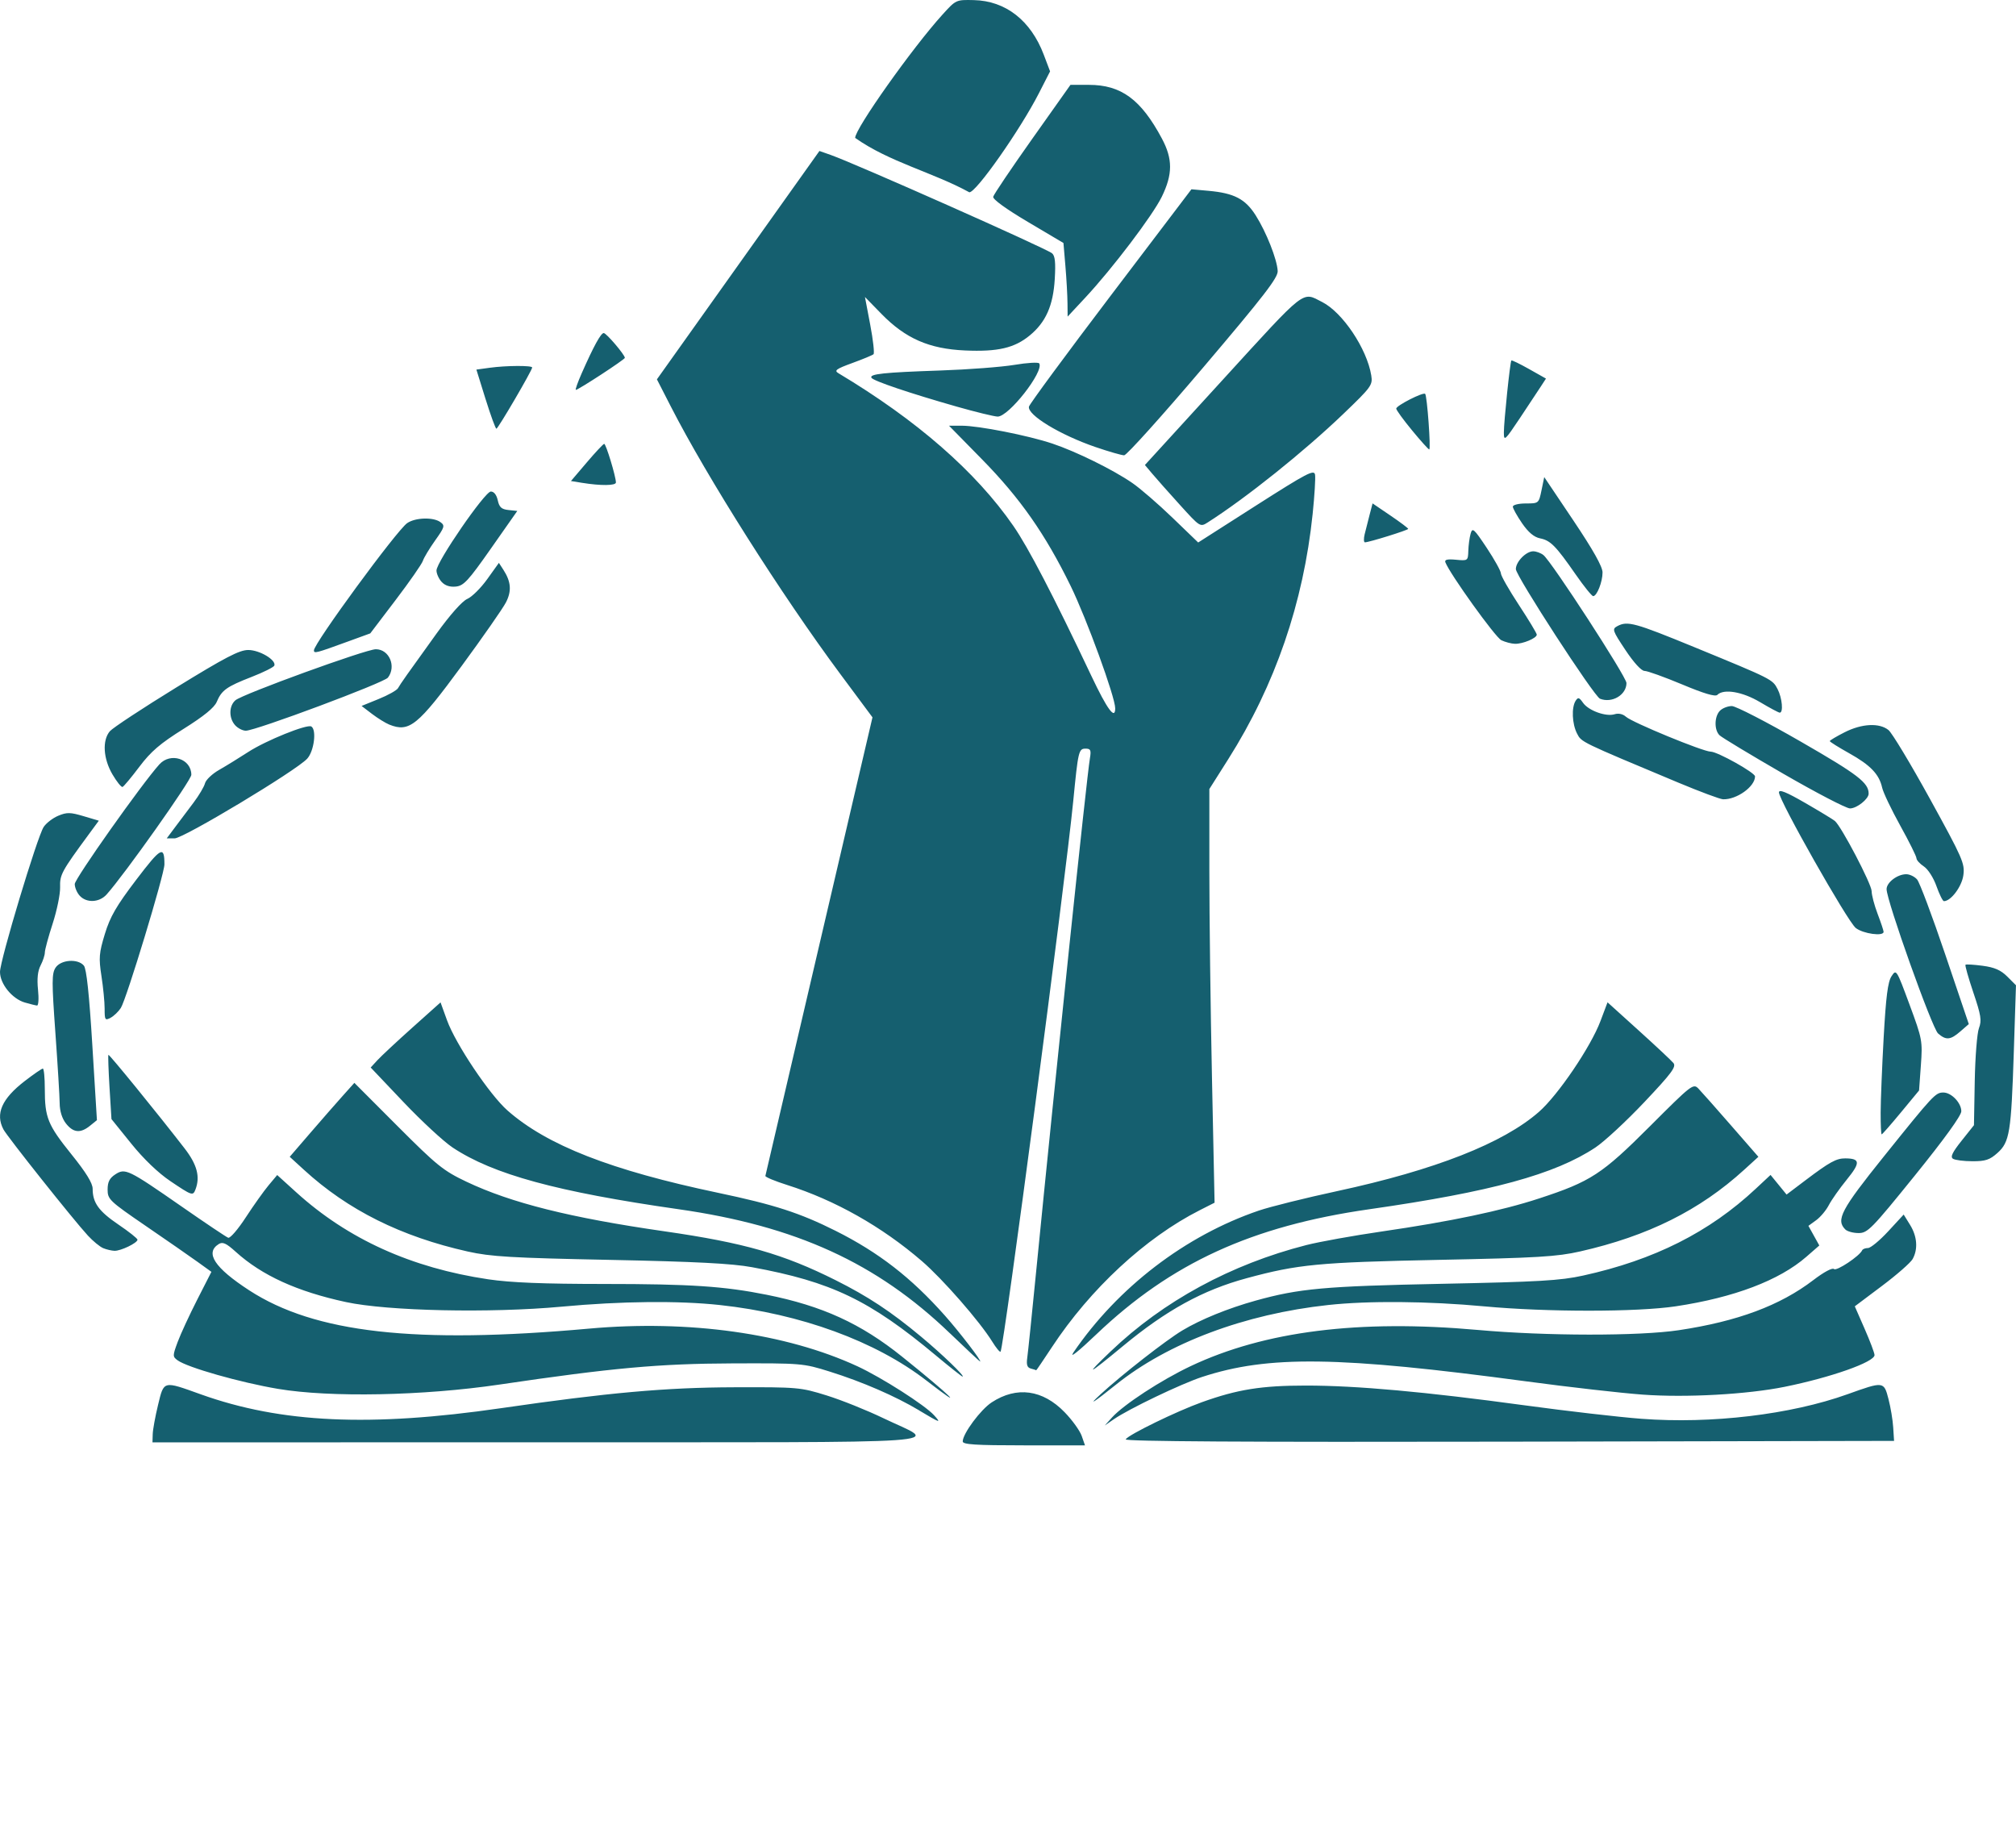
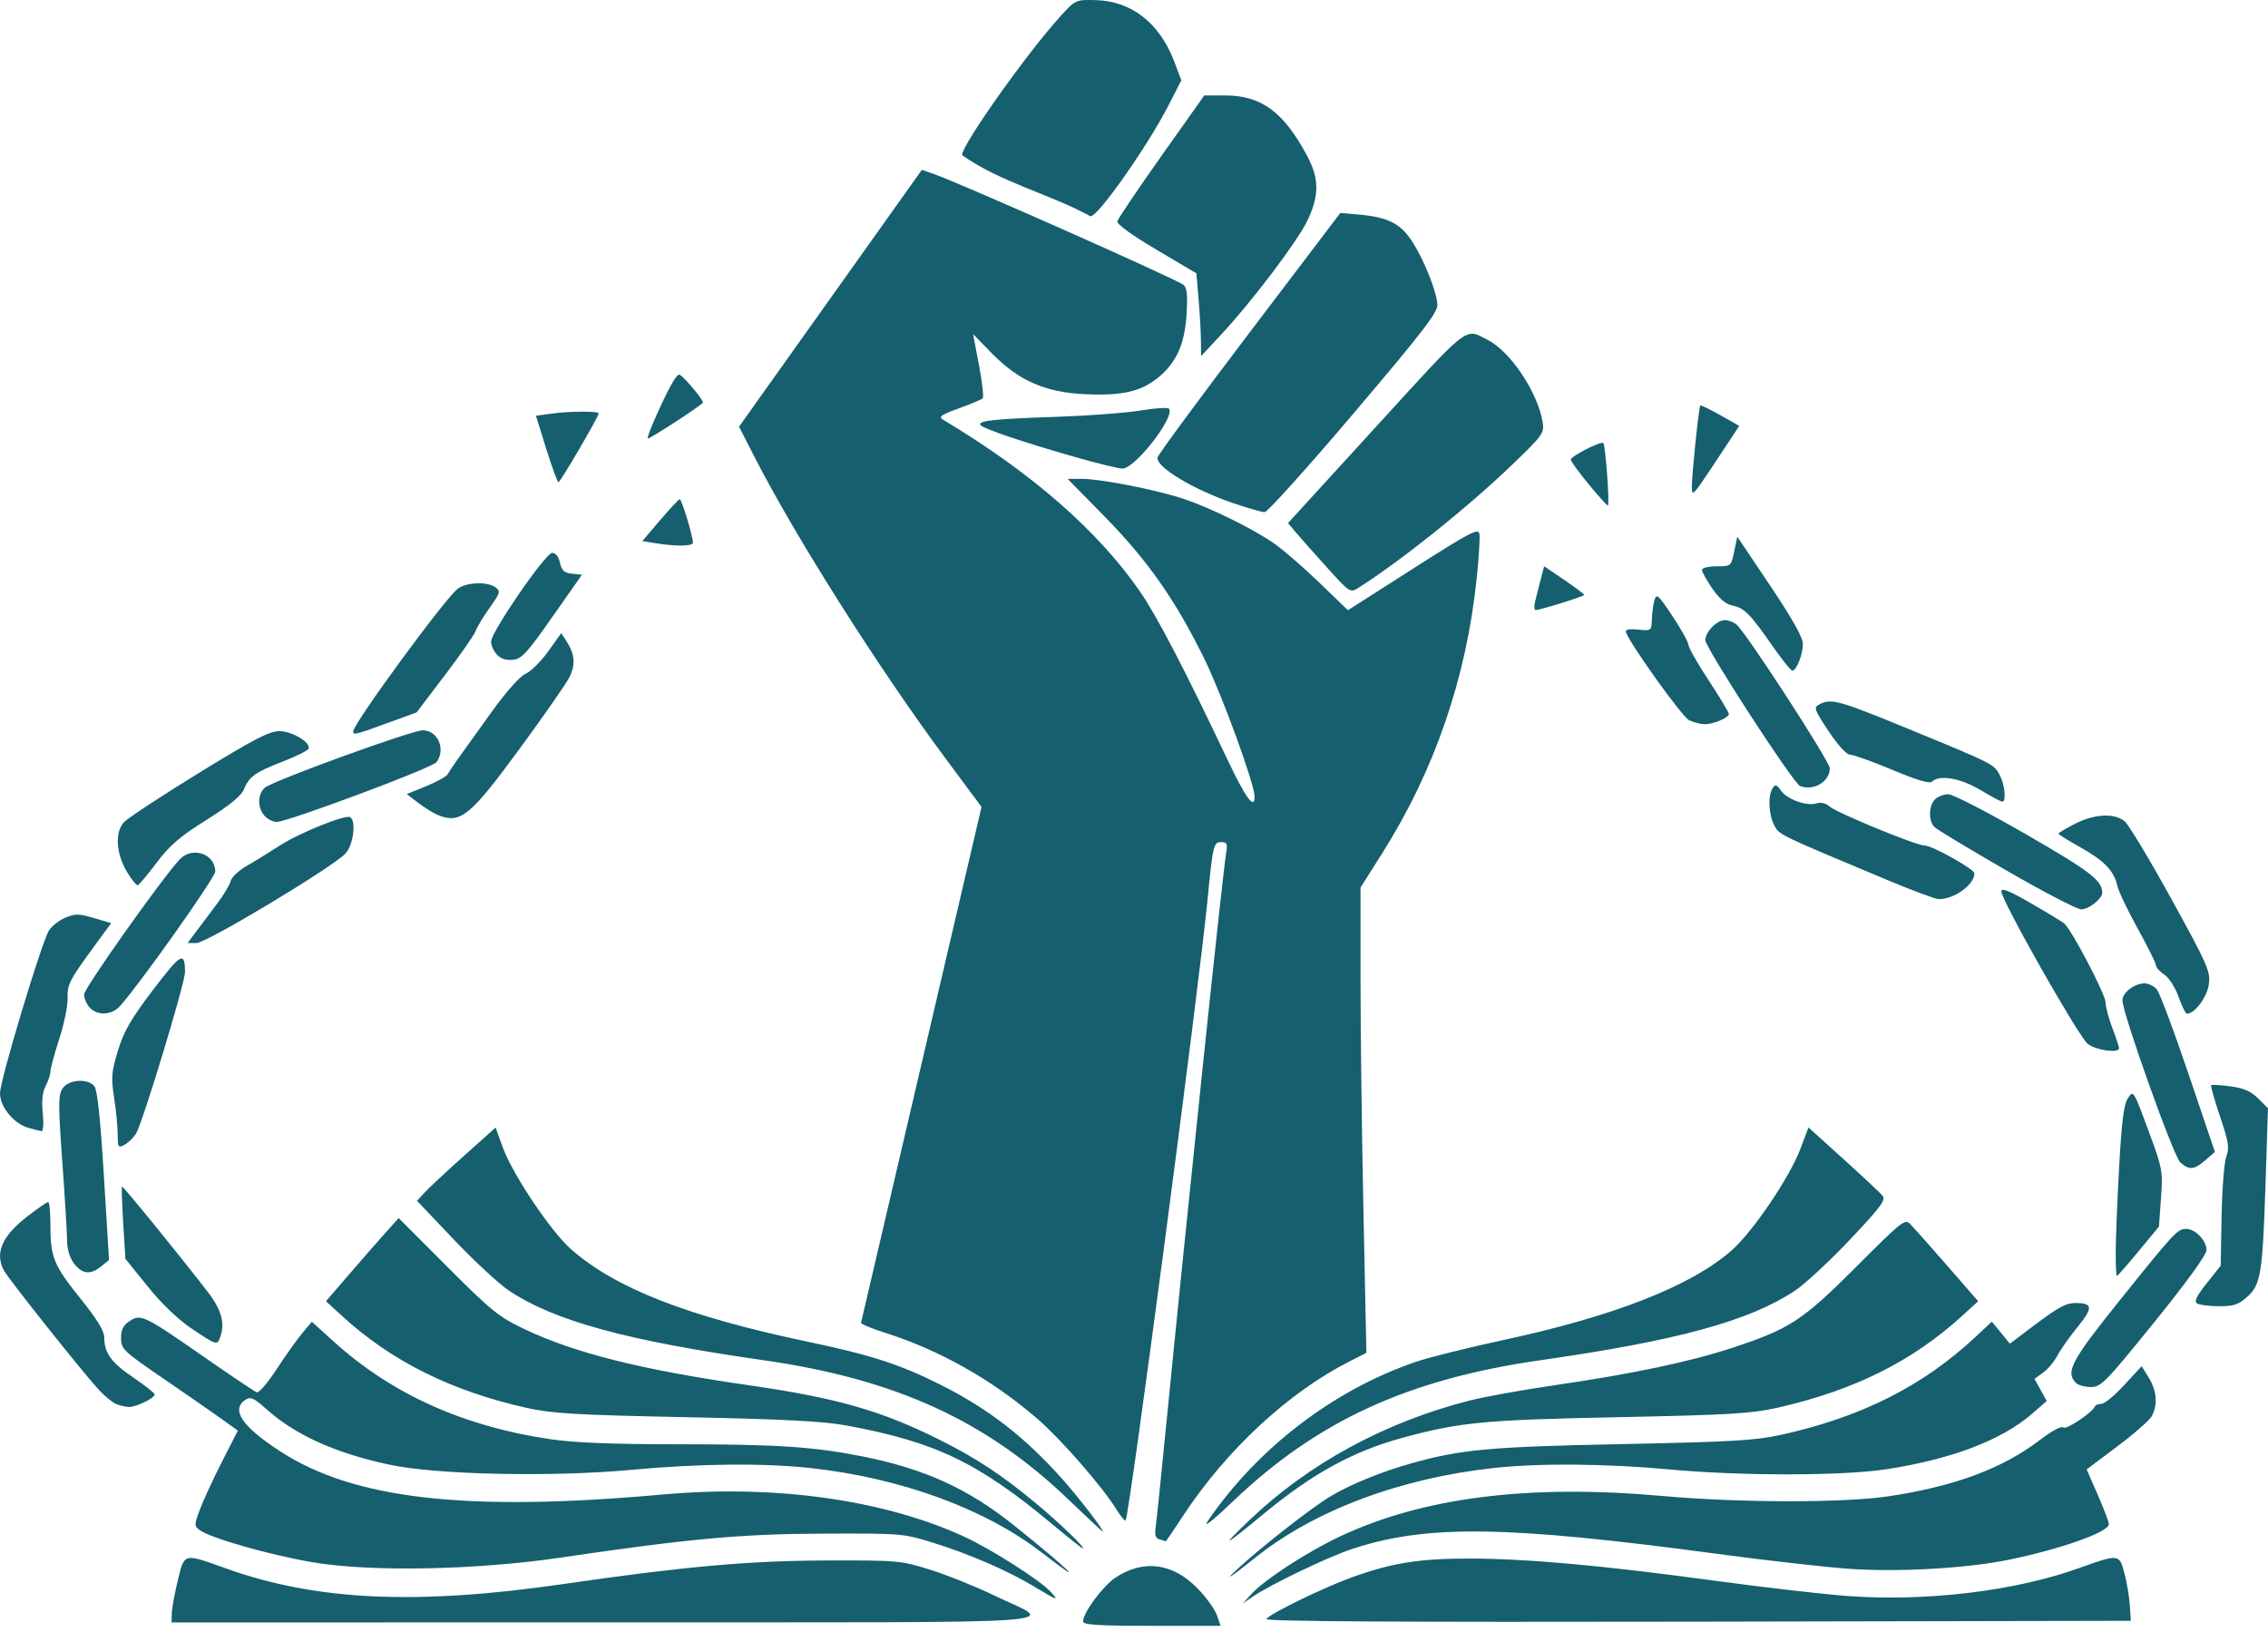
- <svg xmlns="http://www.w3.org/2000/svg" width="196" height="179">
+ <svg xmlns="http://www.w3.org/2000/svg" width="196" height="141" viewBox="0 0 196 141" enable-background="new 0 0 196 141" xml:space="preserve">
  <path fill="#155F6F" d="M93.598 140.128c0-.753 1.737-3.096 2.82-3.802 2.427-1.585 4.954-1.242 7.09.963.735.757 1.48 1.79 1.657 2.297l.32.92h-5.943c-4.693 0-5.944-.08-5.944-.38zm-78.75-.71c.012-.44.245-1.716.517-2.835.58-2.39.465-2.362 4.148-1.04 7.797 2.796 16.477 3.197 29.21 1.348 10.372-1.505 15.986-2.01 22.638-2.03 6.218-.02 6.47.004 9.012.795 1.44.448 3.924 1.446 5.523 2.217 5.327 2.57 8.856 2.325-33.5 2.335l-37.572.01zm94.596.5c.28-.452 4.935-2.72 7.404-3.607 3.462-1.243 5.797-1.617 10.12-1.617 4.917 0 11.62.606 21.278 1.923 4.077.556 9.178 1.144 11.336 1.307 6.798.513 14.52-.407 20.04-2.388 3.517-1.262 3.532-1.26 3.98.466.21.8.416 2.043.46 2.763l.083 1.308-37.443.075c-25.685.05-37.385-.02-37.258-.226zm-1.337-2.117c1.143-1.262 4.784-3.64 7.66-5 7.185-3.397 16.357-4.55 27.915-3.513 6.615.594 15.67.605 19.534.024 5.716-.86 9.842-2.396 13.08-4.87 1.027-.785 1.853-1.227 2.01-1.075.24.235 2.493-1.266 2.738-1.823.054-.12.307-.22.564-.22.257 0 1.143-.732 1.97-1.627l1.502-1.627.623 1.007c.692 1.12.784 2.355.246 3.322-.196.35-1.54 1.53-2.99 2.616l-2.632 1.977.955 2.18c.526 1.2.96 2.35.964 2.554.016.676-4.22 2.174-8.738 3.09-3.644.738-9.582 1.066-13.782.76-2.08-.15-7.18-.73-11.337-1.29-18.253-2.45-25.08-2.543-31.534-.424-2.028.666-7.108 3.1-8.565 4.105l-.885.61.702-.774zm-18.724-.683c-2.333-1.396-5.55-2.792-8.727-3.786-2.562-.802-2.733-.816-9.44-.793-7.15.025-11.71.44-22.674 2.06-7.394 1.093-16.446 1.27-21.51.417-3.66-.615-8.815-2.08-9.767-2.777-.49-.36-.49-.44.013-1.794.29-.78 1.147-2.63 1.902-4.112l1.374-2.694-1.34-.965c-.736-.53-3.006-2.106-5.045-3.5-3.528-2.415-3.707-2.586-3.707-3.53 0-.74.187-1.112.74-1.474.97-.636 1.247-.502 6.47 3.127 2.296 1.597 4.328 2.96 4.515 3.028.186.07.955-.82 1.708-1.98.754-1.157 1.75-2.558 2.212-3.11l.842-1.007 1.858 1.684c5.018 4.548 11.187 7.342 18.664 8.453 2.185.324 5.342.45 11.282.453 8.383.002 11.65.22 15.793 1.05 5.398 1.082 9.143 2.794 13.155 6.014 4.746 3.807 6.465 5.495 2.376 2.33-4.95-3.83-12.24-6.495-20.086-7.346-4.022-.436-9.588-.38-15.404.16-6.928.64-16.903.426-20.958-.45-4.742-1.024-8.162-2.583-10.703-4.878-.935-.846-1.275-1-1.66-.76-1.362.854-.403 2.31 2.962 4.498 6.376 4.144 16.128 5.243 33.033 3.723 9.707-.874 19.15.45 26.098 3.66 2.355 1.09 6.56 3.773 7.45 4.758.73.807.624.773-1.427-.453zm17.586-1.55c2.12-1.945 6.355-5.253 7.977-6.23 1.773-1.067 4.452-2.157 7.138-2.904 4.225-1.176 6.705-1.4 18.022-1.63 9.5-.192 11.587-.313 13.807-.802 6.905-1.517 12.27-4.216 16.797-8.452l1.426-1.332.78.954.778.954 1.883-1.423c2.304-1.74 2.96-2.1 3.825-2.094 1.46.01 1.49.412.152 2.057-.704.865-1.492 1.984-1.752 2.487-.26.503-.812 1.162-1.228 1.465l-.756.55.53.955.53.953-1.265 1.103c-2.628 2.29-7.028 3.958-12.688 4.81-3.772.567-12.524.57-18.603.007-5.482-.51-11.267-.56-15.2-.132-8.115.88-15.573 3.682-20.642 7.754-2.144 1.72-2.795 2.133-1.51.954zM90.98 131.76c-6.44-5.373-10.15-7.154-17.877-8.574-1.95-.358-5.463-.54-13.807-.71-9.594-.194-11.565-.31-13.81-.81-6.49-1.452-11.665-4.032-15.94-7.95l-1.378-1.26 2.004-2.325c1.102-1.278 2.516-2.896 3.142-3.593l1.138-1.27 4.21 4.217c3.815 3.82 4.442 4.326 6.68 5.39 4.356 2.068 10.098 3.506 19.272 4.826 7.714 1.11 11.546 2.205 16.628 4.75 3.144 1.575 5.37 3.044 8.284 5.47 2.067 1.718 4.335 3.902 4.054 3.9-.07 0-1.24-.927-2.6-2.06zm17.005-.39c5.108-4.884 11.698-8.464 19.02-10.334 1.267-.323 4.567-.917 7.335-1.32 6.677-.97 11.64-2.013 15.304-3.214 5.016-1.643 6.106-2.354 10.778-7.027 4.032-4.034 4.202-4.167 4.698-3.655.284.293 1.712 1.905 3.175 3.584l2.66 3.052-1.383 1.26c-4.32 3.94-9.357 6.446-15.95 7.94-2.26.513-4.14.625-13.808.82-11.6.238-13.63.432-18.603 1.78-4.267 1.155-7.82 3.106-12.064 6.623-3.43 2.84-3.776 2.987-1.163.49zm-7.755 1.674c-.365-.097-.455-.362-.357-1.057.072-.51.46-4.263.86-8.34 1.887-19.144 4.916-48.07 5.23-49.924.135-.804.072-.945-.423-.945-.667 0-.72.225-1.196 5.087-.777 7.927-6.757 53.225-7.068 53.536-.07.07-.432-.37-.806-.974-1.215-1.966-4.827-6.1-6.854-7.843-3.896-3.352-8.427-5.91-13.098-7.392-1.16-.367-2.107-.76-2.107-.875l10.413-44.583-3.134-4.218C75.967 57.808 68.74 46.4 65.207 39.494l-1.34-2.617 15.8-22.2 1.093.384c2.435.86 20.92 9.07 21.52 9.56.294.24.363.887.266 2.512-.154 2.576-.87 4.19-2.43 5.475-1.485 1.224-3.11 1.602-6.29 1.462-3.49-.154-5.79-1.16-8.128-3.554l-1.605-1.644.512 2.696c.282 1.482.425 2.773.32 2.868-.106.095-1.033.48-2.06.854-1.578.575-1.788.73-1.353.99 7.62 4.56 13.366 9.574 17.01 14.846 1.46 2.11 3.886 6.776 7.594 14.603 1.535 3.24 2.307 4.285 2.307 3.126 0-1.086-2.778-8.71-4.33-11.888-2.47-5.05-4.91-8.535-8.618-12.313l-3.21-3.27H93.5c1.647 0 6.463.95 8.816 1.738 2.315.776 5.887 2.535 7.76 3.823.77.527 2.526 2.046 3.906 3.375l2.508 2.417 5.63-3.596c4.955-3.163 5.643-3.523 5.732-2.996.056.328-.05 2.04-.232 3.806-.897 8.654-3.644 16.638-8.204 23.846l-1.84 2.907v7.993c0 4.397.115 13.445.255 20.107l.253 12.113-1.446.733c-5.275 2.672-10.637 7.64-14.367 13.307-.827 1.256-1.514 2.268-1.528 2.25-.014-.02-.245-.092-.513-.163zm-7.894-3.448c-7.105-6.827-14.95-10.412-26.355-12.043-11.847-1.695-18.034-3.385-21.976-6-.868-.577-3.015-2.562-4.772-4.413l-3.194-3.364.656-.713c.36-.392 1.888-1.817 3.395-3.166l2.74-2.452.632 1.743c.834 2.303 4.143 7.237 5.878 8.765 3.843 3.384 10.06 5.814 20.46 8 5.47 1.15 7.955 1.953 11.444 3.7 4.18 2.096 7.346 4.55 10.61 8.226 1.454 1.636 3.655 4.506 3.433 4.475-.05-.007-1.377-1.248-2.95-2.76zm12.01 1.9c4.32-6.343 10.91-11.386 18.043-13.813 1.11-.377 4.53-1.227 7.605-1.89 9.515-2.05 16.148-4.656 19.63-7.71 1.854-1.626 5.04-6.327 5.976-8.82l.688-1.825 3.028 2.737c1.665 1.505 3.187 2.93 3.38 3.167.295.357-.183.997-2.825 3.794-1.748 1.85-3.89 3.836-4.76 4.414-3.946 2.618-10.13 4.307-21.98 6.003-11.43 1.635-19.267 5.228-26.55 12.17-1.723 1.645-2.64 2.373-2.23 1.773zm-94.32-10.163c-.32-.134-.987-.682-1.48-1.217C7.154 118.608.705 110.5.33 109.786c-.797-1.517-.152-2.975 2.074-4.693.864-.666 1.657-1.212 1.762-1.212.105 0 .19.885.19 1.965 0 2.808.283 3.502 2.59 6.37 1.42 1.762 2.062 2.806 2.062 3.35 0 1.358.592 2.18 2.506 3.478 1.02.69 1.854 1.353 1.854 1.47 0 .314-1.632 1.103-2.238 1.08-.288-.01-.785-.127-1.105-.26zm169.38-1.813c-.935-.934-.414-1.918 3.762-7.117 4.803-5.98 5.006-6.196 5.77-6.196.782 0 1.745 1.007 1.745 1.822 0 .418-1.655 2.707-4.52 6.25-4.193 5.186-4.586 5.59-5.464 5.59-.52 0-1.1-.158-1.293-.35zm-162.844-4.7c-1.187-.8-2.597-2.152-3.805-3.65l-1.92-2.38-.19-3.085c-.102-1.695-.15-3.12-.107-3.163.076-.076 4.787 5.71 7.405 9.095 1.217 1.573 1.532 2.76 1.06 3.993-.247.642-.327.615-2.444-.81zm173.313-2.173c-.278-.176-.064-.624.833-1.75l1.205-1.515.076-4.277c.043-2.352.226-4.67.408-5.152.283-.75.205-1.252-.544-3.466-.48-1.424-.825-2.638-.765-2.7.06-.06.81-.016 1.665.098 1.162.154 1.77.42 2.4 1.05l.845.845-.21 6.45c-.256 7.873-.405 8.793-1.596 9.857-.744.665-1.167.805-2.423.8-.836 0-1.688-.11-1.893-.24zm-7.034-4.478c.003-1.16.135-4.456.294-7.326.22-3.943.404-5.392.76-5.935.467-.713.48-.69 1.752 2.746 1.244 3.362 1.276 3.536 1.105 5.91l-.177 2.445-1.764 2.133c-.97 1.173-1.812 2.133-1.87 2.133-.06 0-.105-.948-.1-2.107zM6.415 109.22c-.382-.485-.607-1.205-.613-1.963-.006-.657-.194-3.746-.418-6.864-.356-4.954-.354-5.75.017-6.322.51-.782 2.17-.903 2.753-.2.257.31.52 2.775.823 7.74l.446 7.283-.674.546c-.927.75-1.622.684-2.333-.22zm182.008-8.754c-.58-.507-5.005-12.91-5.005-14.03 0-.652 1.05-1.45 1.91-1.45.34 0 .815.23 1.057.51.243.28 1.473 3.557 2.734 7.283l2.292 6.774-.816.71c-.968.844-1.393.883-2.173.202zM10.173 98.06c0-.654-.14-2.083-.31-3.176-.272-1.76-.235-2.226.33-4.084.51-1.68 1.113-2.724 3.04-5.26 2.422-3.186 2.753-3.368 2.753-1.51 0 .947-3.69 13.103-4.238 13.955-.227.354-.674.783-.994.955-.538.287-.582.22-.582-.88zM2.42 97.46C1.18 97.098 0 95.648 0 94.484c.002-1.13 3.617-13.133 4.244-14.09.248-.378.886-.87 1.418-1.092.836-.35 1.17-.344 2.457.038l1.488.442-.953 1.296c-2.68 3.643-2.846 3.95-2.81 5.178.017.66-.308 2.248-.723 3.527-.416 1.28-.757 2.54-.76 2.8 0 .263-.188.834-.415 1.27-.28.538-.36 1.296-.25 2.36.09.86.045 1.552-.097 1.538-.142-.014-.673-.145-1.18-.292zm178-7.25c-.79-.62-7.466-12.406-7.466-13.178 0-.324.7-.043 2.543 1.02 1.4.808 2.7 1.596 2.89 1.753.632.52 3.578 6.144 3.578 6.83 0 .37.26 1.36.58 2.202.32.84.582 1.628.583 1.748 0 .464-1.993.19-2.708-.374zM7.747 87.072c-.265-.29-.48-.8-.48-1.133 0-.52 6.55-9.78 8.228-11.633 1.087-1.2 3.107-.54 3.107 1.016 0 .518-6.492 9.686-8.235 11.63-.71.792-1.96.85-2.62.12zm180.523-.922c-.293-.824-.826-1.657-1.23-1.923-.393-.257-.716-.616-.718-.798-.002-.18-.71-1.608-1.577-3.17-.866-1.564-1.658-3.225-1.76-3.693-.287-1.3-1.133-2.183-3.203-3.34-1.038-.58-1.887-1.112-1.887-1.182 0-.07.65-.455 1.444-.858 1.674-.848 3.374-.935 4.265-.216.342.276 2.157 3.29 4.033 6.697 3.18 5.78 3.4 6.277 3.246 7.412-.148 1.104-1.212 2.526-1.89 2.526-.114 0-.44-.655-.724-1.455zm-171.245-5.74l1.786-2.376c.534-.708 1.038-1.56 1.12-1.89.085-.333.703-.92 1.375-1.302.672-.383 1.94-1.164 2.82-1.735 1.722-1.118 5.73-2.738 6.143-2.483.53.328.264 2.402-.402 3.128-1.062 1.16-12.024 7.75-12.89 7.75h-.768zm156.365-5.185c-3.198-1.847-5.994-3.534-6.213-3.748-.534-.52-.508-1.838.046-2.392.246-.246.763-.447 1.15-.447.385 0 3.398 1.553 6.694 3.452 5.58 3.214 6.607 4.002 6.607 5.064 0 .522-1.162 1.44-1.817 1.435-.36-.003-3.27-1.517-6.467-3.364zm-10.174.876c-9.647-4.037-9.453-3.943-9.895-4.797-.48-.933-.55-2.527-.136-3.176.237-.37.344-.342.723.196.536.762 2.237 1.374 3.076 1.107.37-.117.796-.022 1.094.246.624.56 7.505 3.393 8.242 3.393.65 0 4.308 2.042 4.308 2.405 0 .996-1.793 2.276-3.115 2.225-.285-.012-2.22-.732-4.297-1.6zm-152.282-.817c-.9-1.537-1.007-3.315-.253-4.2.28-.326 3.18-2.238 6.446-4.246 4.787-2.944 6.144-3.65 7.01-3.65 1.096 0 2.72.964 2.538 1.51-.052.155-1.044.652-2.205 1.104-2.44.95-2.92 1.293-3.397 2.427-.24.566-1.252 1.39-3.226 2.627-2.28 1.426-3.173 2.192-4.296 3.68-.778 1.033-1.514 1.916-1.635 1.963-.12.047-.562-.5-.98-1.214zm11.928-4.78c-.627-.694-.614-1.88.028-2.43.7-.6 12.697-4.96 13.648-4.96 1.304 0 2.015 1.668 1.176 2.76-.383.5-12.86 5.16-13.814 5.16-.306 0-.773-.238-1.038-.53zm14.984-.064c-.367-.15-1.123-.617-1.68-1.04l-1.012-.773 1.663-.676c.914-.37 1.758-.843 1.875-1.048.253-.447.872-1.324 3.746-5.31 1.32-1.83 2.5-3.16 2.993-3.37.448-.193 1.322-1.06 1.943-1.928l1.13-1.577.436.673c.748 1.16.82 2.06.248 3.172-.295.574-2.23 3.35-4.297 6.167-4.28 5.828-5.096 6.49-7.044 5.71zm133.278-2.178c-1.708-1.02-3.54-1.334-4.163-.71-.198.198-1.306-.13-3.427-1.02-1.723-.72-3.363-1.31-3.644-1.31-.312 0-1.042-.797-1.86-2.028-1.267-1.905-1.314-2.044-.79-2.325.99-.53 1.687-.34 7.514 2.053 7.534 3.095 7.576 3.116 8.067 4.067.447.862.577 2.308.206 2.29-.12-.007-.976-.465-1.902-1.018zm-15.567-.336c-.58-.23-8.183-11.942-8.183-12.603 0-.712.993-1.73 1.688-1.73.29 0 .735.164.99.364.79.62 8.077 11.844 8.077 12.442 0 1.155-1.407 1.99-2.573 1.526zM30.52 63.224c0-.68 8.04-11.65 9.065-12.368.786-.55 2.547-.603 3.236-.097.453.332.41.482-.52 1.786-.556.783-1.09 1.672-1.188 1.975-.096.304-1.286 2.015-2.644 3.802l-2.47 3.25-2.18.794c-3.106 1.133-3.298 1.183-3.298.858zm115.44-.99c-.58-.277-5.003-6.44-5.437-7.57-.1-.26.187-.33 1.03-.25 1.15.11 1.17.097 1.2-.863.015-.535.115-1.285.222-1.666.177-.63.316-.508 1.57 1.377.756 1.14 1.375 2.254 1.375 2.478 0 .224.785 1.603 1.745 3.064.96 1.46 1.744 2.762 1.744 2.892 0 .34-1.37.914-2.122.89-.353-.01-.95-.168-1.33-.35zm7.232-6.388c-1.94-2.793-2.45-3.308-3.465-3.512-.584-.116-1.14-.583-1.75-1.47-.49-.715-.894-1.44-.894-1.61 0-.174.56-.312 1.26-.312 1.254 0 1.26-.005 1.526-1.28l.265-1.283 2.835 4.222c1.925 2.87 2.834 4.487 2.834 5.047 0 .92-.548 2.304-.91 2.304-.132 0-.897-.95-1.702-2.108zm-110.26.718c-.272-.3-.495-.797-.496-1.104-.004-.834 4.704-7.676 5.284-7.678.302 0 .557.32.673.853.15.68.364.873 1.043.945l.856.09-2.548 3.633c-2.218 3.164-2.66 3.644-3.433 3.72-.58.057-1.054-.1-1.378-.46zm89.747-4.642c.105-.44.32-1.29.48-1.892l.285-1.093 1.732 1.176c.953.647 1.732 1.232 1.732 1.3 0 .123-3.807 1.308-4.206 1.308-.12 0-.13-.358-.025-.798zm-17.967-2.842c-1.084-1.196-2.292-2.558-2.686-3.026l-.715-.85 7.596-8.315c8.18-8.953 7.65-8.54 9.64-7.527 1.988 1.012 4.35 4.542 4.77 7.133.15.937.018 1.12-2.71 3.736-3.818 3.664-9.468 8.185-13.186 10.553-.736.468-.747.46-2.71-1.705zm-58.108-2.14l-1.094-.178 1.53-1.798c.842-.99 1.608-1.806 1.7-1.817.17-.018 1.14 3.183 1.14 3.756 0 .313-1.462.33-3.275.036zm49.924-3.474c-3.467-1.187-6.668-3.13-6.49-3.937.054-.247 3.63-5.1 7.947-10.788l7.848-10.34 1.67.15c2.48.224 3.566.788 4.577 2.382 1.033 1.63 2.082 4.28 2.14 5.41.035.65-1.318 2.402-7.224 9.358-3.997 4.707-7.464 8.56-7.703 8.56-.24 0-1.485-.358-2.766-.796zm30.743-1.645c-.84-1.016-1.526-1.962-1.526-2.1 0-.29 2.62-1.625 2.812-1.433.19.19.572 5.426.394 5.404-.086-.01-.842-.85-1.68-1.87zm8.938.228c0-1.077.603-6.868.73-7.005.046-.05.822.325 1.724.834l1.64.925-.497.765c-.273.42-1.194 1.81-2.046 3.09-1.453 2.178-1.55 2.264-1.55 1.39zm-99-3.247l-.893-2.873 1.298-.178c1.595-.22 4.125-.234 4.125-.025 0 .275-3.317 5.95-3.478 5.95-.085 0-.558-1.293-1.05-2.874zm45.804.725c-4.552-1.296-8.098-2.494-8.287-2.8-.23-.372 1.187-.523 6.69-.71 2.72-.092 5.962-.34 7.21-.547 1.245-.21 2.33-.272 2.412-.14.48.78-2.98 5.197-4.05 5.167-.346-.01-2.136-.447-3.976-.97zm-36.45-3.26c1.16-2.623 1.855-3.89 2.134-3.89.253 0 2.053 2.114 2.053 2.41 0 .16-4.52 3.112-4.763 3.112-.08 0 .18-.735.576-1.632zm47.22-6.827c-.006-.735-.097-2.345-.202-3.578l-.19-2.24-3.46-2.05c-2.105-1.245-3.424-2.2-3.37-2.443.048-.22 1.758-2.756 3.8-5.64l3.712-5.24h1.792c3.136 0 5.062 1.414 7.092 5.21 1.068 1.995 1.065 3.48-.01 5.678-.892 1.82-4.808 6.984-7.435 9.8l-1.715 1.84-.013-1.337zM83.14 13.404c-.017-.88 5.578-8.776 8.49-11.984C92.94-.025 92.95-.03 94.68.01c3.09.07 5.537 1.982 6.797 5.307l.614 1.622-1.075 2.102c-1.824 3.57-6.132 9.707-6.776 9.652-3.53-1.936-7.793-2.94-11.102-5.29z" />
</svg>
